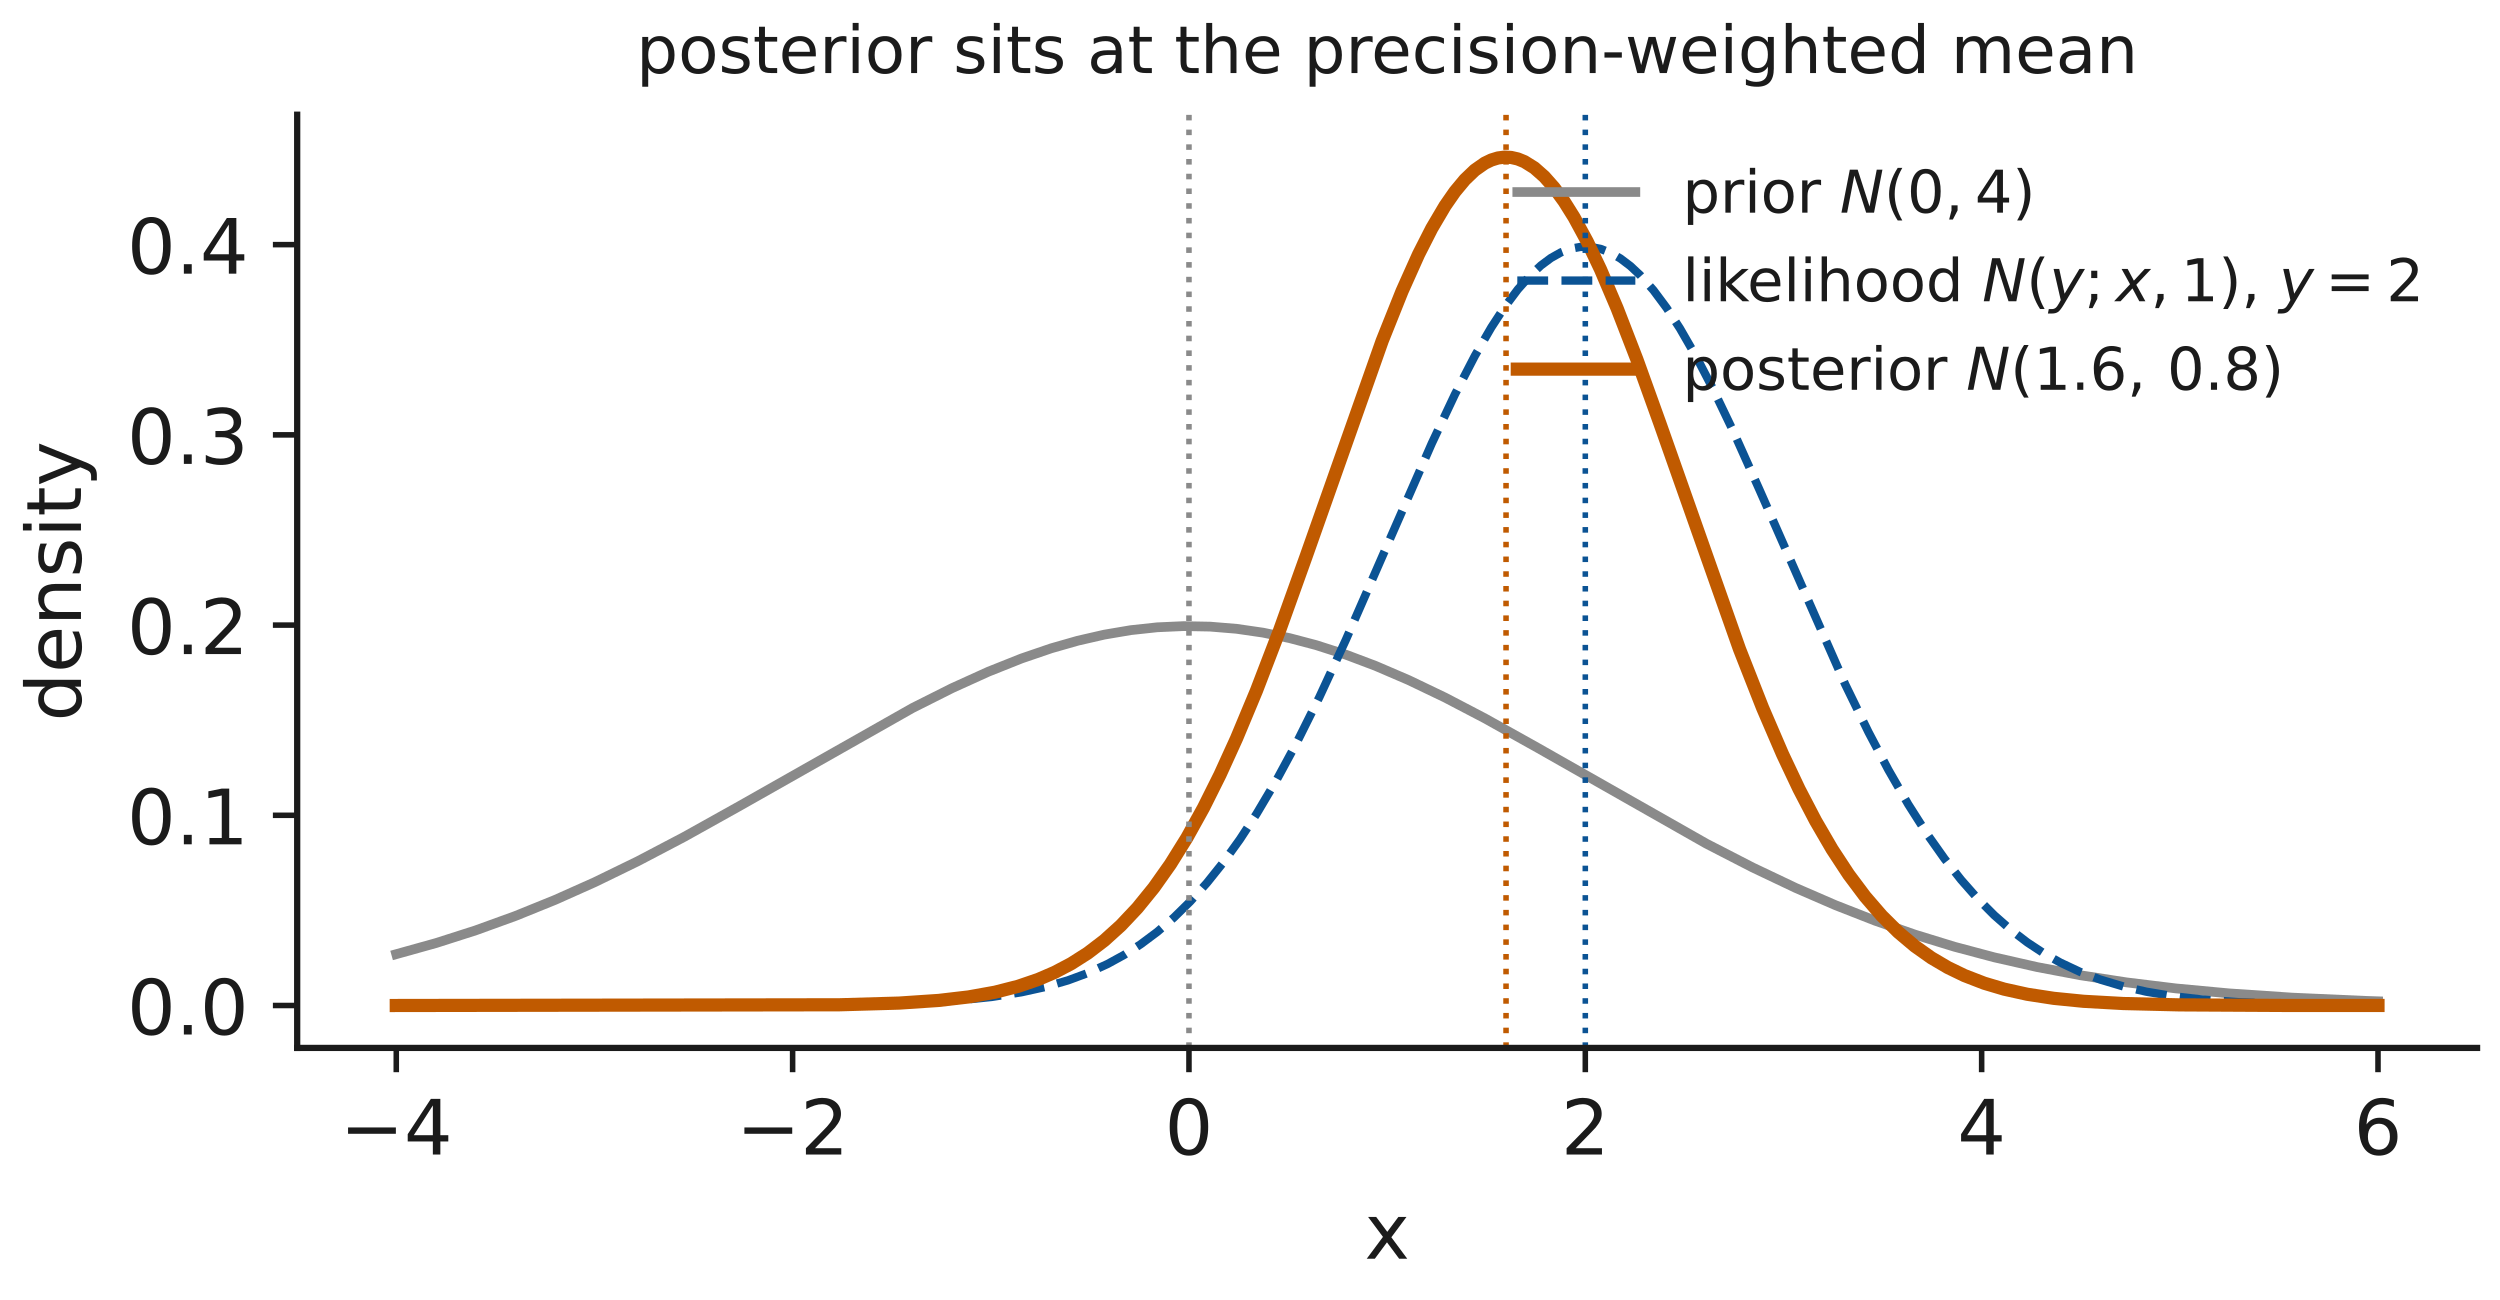
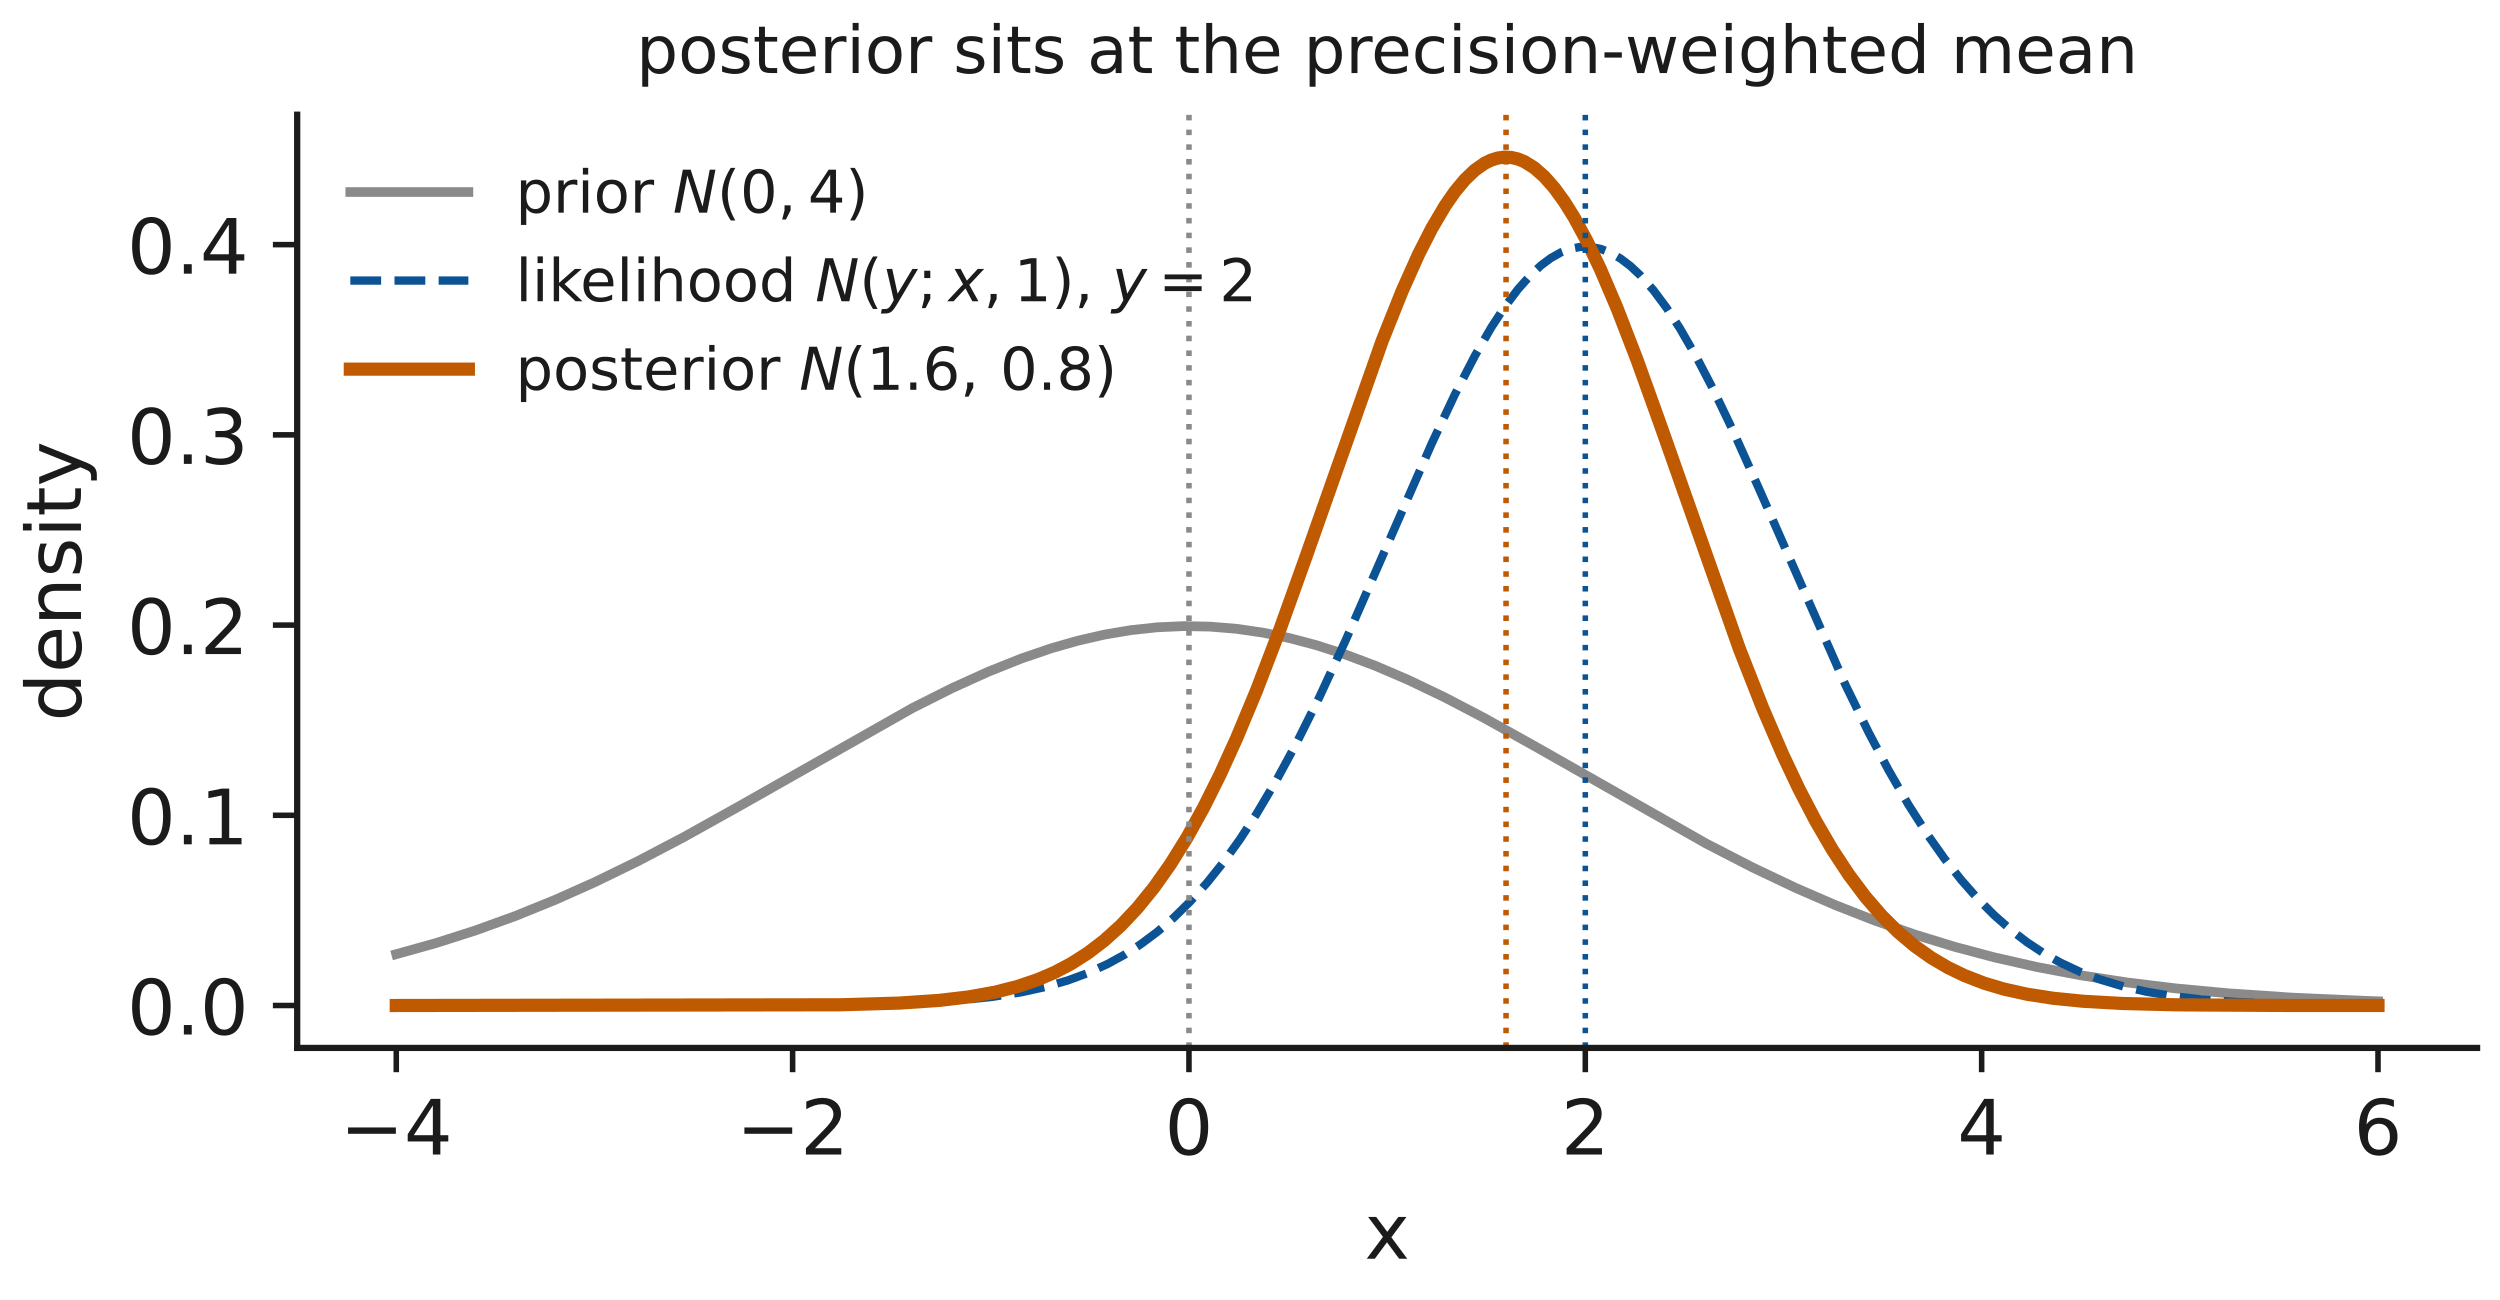
<svg xmlns="http://www.w3.org/2000/svg" xmlns:xlink="http://www.w3.org/1999/xlink" width="360pt" height="187.2pt" viewBox="0 0 360 187.2" version="1.1">
  <defs>
    <style type="text/css">*{stroke-linejoin: round; stroke-linecap: butt}</style>
  </defs>
  <g id="figure_1">
    <g id="patch_1">
      <path d="M 0 187.2  L 360 187.2  L 360 0  L 0 0  L 0 187.2  z " style="fill: none" />
    </g>
    <g id="axes_1">
      <g id="patch_2">
        <path d="M 42.795 150.9  L 356.7 150.9  L 356.7 16.518  L 42.795 16.518  L 42.795 150.9  z " style="fill: none" />
      </g>
      <g id="matplotlib.axis_1">
        <g id="xtick_1">
          <g id="line2d_1">
            <defs>
              <path id="m05b77bd2c2" d="M 0 0  L 0 3.5  " style="stroke: #1b1b1b; stroke-width: 0.8" />
            </defs>
            <g>
              <use xlink:href="#m05b77bd2c2" x="57.063" y="150.9" style="fill: #1b1b1b; stroke: #1b1b1b; stroke-width: 0.8" />
            </g>
          </g>
          <g id="text_1">
            <g style="fill: #1b1b1b" transform="translate(48.95528 166.2574) scale(0.11 -0.11)">
              <defs>
                <path id="DejaVuSans-c9c" d="M 678 2272  L 4684 2272  L 4684 1741  L 678 1741  L 678 2272  z " transform="scale(0.015625)" />
                <path id="DejaVuSans-17" d="M 2419 4116  L 825 1625  L 2419 1625  L 2419 4116  z M 2253 4666  L 3047 4666  L 3047 1625  L 3713 1625  L 3713 1100  L 3047 1100  L 3047 0  L 2419 0  L 2419 1100  L 313 1100  L 313 1709  L 2253 4666  z " transform="scale(0.015625)" />
              </defs>
              <use xlink:href="#DejaVuSans-c9c" />
              <use xlink:href="#DejaVuSans-17" transform="translate(83.79688 0)" />
            </g>
          </g>
        </g>
        <g id="xtick_2">
          <g id="line2d_2">
            <g>
              <use xlink:href="#m05b77bd2c2" x="114.137" y="150.9" style="fill: #1b1b1b; stroke: #1b1b1b; stroke-width: 0.8" />
            </g>
          </g>
          <g id="text_2">
            <g style="fill: #1b1b1b" transform="translate(106.0289 166.2574) scale(0.11 -0.11)">
              <defs>
                <path id="DejaVuSans-15" d="M 1228 531  L 3431 531  L 3431 0  L 469 0  L 469 531  Q 828 903 1448 1529  Q 2069 2156 2228 2338  Q 2531 2678 2651 2914  Q 2772 3150 2772 3378  Q 2772 3750 2511 3984  Q 2250 4219 1831 4219  Q 1534 4219 1204 4116  Q 875 4013 500 3803  L 500 4441  Q 881 4594 1212 4672  Q 1544 4750 1819 4750  Q 2544 4750 2975 4387  Q 3406 4025 3406 3419  Q 3406 3131 3298 2873  Q 3191 2616 2906 2266  Q 2828 2175 2409 1742  Q 1991 1309 1228 531  z " transform="scale(0.015625)" />
              </defs>
              <use xlink:href="#DejaVuSans-c9c" />
              <use xlink:href="#DejaVuSans-15" transform="translate(83.79688 0)" />
            </g>
          </g>
        </g>
        <g id="xtick_3">
          <g id="line2d_3">
            <g>
              <use xlink:href="#m05b77bd2c2" x="171.211" y="150.9" style="fill: #1b1b1b; stroke: #1b1b1b; stroke-width: 0.8" />
            </g>
          </g>
          <g id="text_3">
            <g style="fill: #1b1b1b" transform="translate(167.7114 166.2574) scale(0.11 -0.11)">
              <defs>
                <path id="DejaVuSans-13" d="M 2034 4250  Q 1547 4250 1301 3770  Q 1056 3291 1056 2328  Q 1056 1369 1301 889  Q 1547 409 2034 409  Q 2525 409 2770 889  Q 3016 1369 3016 2328  Q 3016 3291 2770 3770  Q 2525 4250 2034 4250  z M 2034 4750  Q 2819 4750 3233 4129  Q 3647 3509 3647 2328  Q 3647 1150 3233 529  Q 2819 -91 2034 -91  Q 1250 -91 836 529  Q 422 1150 422 2328  Q 422 3509 836 4129  Q 1250 4750 2034 4750  z " transform="scale(0.015625)" />
              </defs>
              <use xlink:href="#DejaVuSans-13" />
            </g>
          </g>
        </g>
        <g id="xtick_4">
          <g id="line2d_4">
            <g>
              <use xlink:href="#m05b77bd2c2" x="228.284" y="150.9" style="fill: #1b1b1b; stroke: #1b1b1b; stroke-width: 0.8" />
            </g>
          </g>
          <g id="text_4">
            <g style="fill: #1b1b1b" transform="translate(224.785 166.2574) scale(0.11 -0.11)">
              <use xlink:href="#DejaVuSans-15" />
            </g>
          </g>
        </g>
        <g id="xtick_5">
          <g id="line2d_5">
            <g>
              <use xlink:href="#m05b77bd2c2" x="285.358" y="150.9" style="fill: #1b1b1b; stroke: #1b1b1b; stroke-width: 0.8" />
            </g>
          </g>
          <g id="text_5">
            <g style="fill: #1b1b1b" transform="translate(281.8586 166.2574) scale(0.11 -0.11)">
              <use xlink:href="#DejaVuSans-17" />
            </g>
          </g>
        </g>
        <g id="xtick_6">
          <g id="line2d_6">
            <g>
              <use xlink:href="#m05b77bd2c2" x="342.432" y="150.9" style="fill: #1b1b1b; stroke: #1b1b1b; stroke-width: 0.8" />
            </g>
          </g>
          <g id="text_6">
            <g style="fill: #1b1b1b" transform="translate(338.9322 166.2574) scale(0.11 -0.11)">
              <defs>
                <path id="DejaVuSans-19" d="M 2113 2584  Q 1688 2584 1439 2293  Q 1191 2003 1191 1497  Q 1191 994 1439 701  Q 1688 409 2113 409  Q 2538 409 2786 701  Q 3034 994 3034 1497  Q 3034 2003 2786 2293  Q 2538 2584 2113 2584  z M 3366 4563  L 3366 3988  Q 3128 4100 2886 4159  Q 2644 4219 2406 4219  Q 1781 4219 1451 3797  Q 1122 3375 1075 2522  Q 1259 2794 1537 2939  Q 1816 3084 2150 3084  Q 2853 3084 3261 2657  Q 3669 2231 3669 1497  Q 3669 778 3244 343  Q 2819 -91 2113 -91  Q 1303 -91 875 529  Q 447 1150 447 2328  Q 447 3434 972 4092  Q 1497 4750 2381 4750  Q 2619 4750 2861 4703  Q 3103 4656 3366 4563  z " transform="scale(0.015625)" />
              </defs>
              <use xlink:href="#DejaVuSans-19" />
            </g>
          </g>
        </g>
        <g id="text_7">
          <g style="fill: #1b1b1b" transform="translate(196.4922 181.2574) scale(0.11 -0.11)">
            <defs>
              <path id="DejaVuSans-5b" d="M 3513 3500  L 2247 1797  L 3578 0  L 2900 0  L 1881 1375  L 863 0  L 184 0  L 1544 1831  L 300 3500  L 978 3500  L 1906 2253  L 2834 3500  L 3513 3500  z " transform="scale(0.015625)" />
            </defs>
            <use xlink:href="#DejaVuSans-5b" />
          </g>
        </g>
      </g>
      <g id="matplotlib.axis_2">
        <g id="ytick_1">
          <g id="line2d_7">
            <defs>
              <path id="m5245e844b0" d="M 0 0  L -3.5 0  " style="stroke: #1b1b1b; stroke-width: 0.8" />
            </defs>
            <g>
              <use xlink:href="#m5245e844b0" x="42.795" y="144.792" style="fill: #1b1b1b; stroke: #1b1b1b; stroke-width: 0.8" />
            </g>
          </g>
          <g id="text_8">
            <g style="fill: #1b1b1b" transform="translate(18.30164 148.9704) scale(0.11 -0.11)">
              <defs>
                <path id="DejaVuSans-11" d="M 684 794  L 1344 794  L 1344 0  L 684 0  L 684 794  z " transform="scale(0.015625)" />
              </defs>
              <use xlink:href="#DejaVuSans-13" />
              <use xlink:href="#DejaVuSans-11" transform="translate(63.625 0)" />
              <use xlink:href="#DejaVuSans-13" transform="translate(95.40625 0)" />
            </g>
          </g>
        </g>
        <g id="ytick_2">
          <g id="line2d_8">
            <g>
              <use xlink:href="#m5245e844b0" x="42.795" y="117.401" style="fill: #1b1b1b; stroke: #1b1b1b; stroke-width: 0.8" />
            </g>
          </g>
          <g id="text_9">
            <g style="fill: #1b1b1b" transform="translate(18.30164 121.58) scale(0.11 -0.11)">
              <defs>
                <path id="DejaVuSans-14" d="M 794 531  L 1825 531  L 1825 4091  L 703 3866  L 703 4441  L 1819 4666  L 2450 4666  L 2450 531  L 3481 531  L 3481 0  L 794 0  L 794 531  z " transform="scale(0.015625)" />
              </defs>
              <use xlink:href="#DejaVuSans-13" />
              <use xlink:href="#DejaVuSans-11" transform="translate(63.625 0)" />
              <use xlink:href="#DejaVuSans-14" transform="translate(95.40625 0)" />
            </g>
          </g>
        </g>
        <g id="ytick_3">
          <g id="line2d_9">
            <g>
              <use xlink:href="#m5245e844b0" x="42.795" y="90.011" style="fill: #1b1b1b; stroke: #1b1b1b; stroke-width: 0.8" />
            </g>
          </g>
          <g id="text_10">
            <g style="fill: #1b1b1b" transform="translate(18.30164 94.18958) scale(0.11 -0.11)">
              <use xlink:href="#DejaVuSans-13" />
              <use xlink:href="#DejaVuSans-11" transform="translate(63.625 0)" />
              <use xlink:href="#DejaVuSans-15" transform="translate(95.40625 0)" />
            </g>
          </g>
        </g>
        <g id="ytick_4">
          <g id="line2d_10">
            <g>
              <use xlink:href="#m5245e844b0" x="42.795" y="62.62" style="fill: #1b1b1b; stroke: #1b1b1b; stroke-width: 0.8" />
            </g>
          </g>
          <g id="text_11">
            <g style="fill: #1b1b1b" transform="translate(18.30164 66.79916) scale(0.11 -0.11)">
              <defs>
                <path id="DejaVuSans-16" d="M 2597 2516  Q 3050 2419 3304 2112  Q 3559 1806 3559 1356  Q 3559 666 3084 287  Q 2609 -91 1734 -91  Q 1441 -91 1130 -33  Q 819 25 488 141  L 488 750  Q 750 597 1062 519  Q 1375 441 1716 441  Q 2309 441 2620 675  Q 2931 909 2931 1356  Q 2931 1769 2642 2001  Q 2353 2234 1838 2234  L 1294 2234  L 1294 2753  L 1863 2753  Q 2328 2753 2575 2939  Q 2822 3125 2822 3475  Q 2822 3834 2567 4026  Q 2313 4219 1838 4219  Q 1578 4219 1281 4162  Q 984 4106 628 3988  L 628 4550  Q 988 4650 1302 4700  Q 1616 4750 1894 4750  Q 2613 4750 3031 4423  Q 3450 4097 3450 3541  Q 3450 3153 3228 2886  Q 3006 2619 2597 2516  z " transform="scale(0.015625)" />
              </defs>
              <use xlink:href="#DejaVuSans-13" />
              <use xlink:href="#DejaVuSans-11" transform="translate(63.625 0)" />
              <use xlink:href="#DejaVuSans-16" transform="translate(95.40625 0)" />
            </g>
          </g>
        </g>
        <g id="ytick_5">
          <g id="line2d_11">
            <g>
              <use xlink:href="#m5245e844b0" x="42.795" y="35.23" style="fill: #1b1b1b; stroke: #1b1b1b; stroke-width: 0.8" />
            </g>
          </g>
          <g id="text_12">
            <g style="fill: #1b1b1b" transform="translate(18.30164 39.40874) scale(0.11 -0.11)">
              <use xlink:href="#DejaVuSans-13" />
              <use xlink:href="#DejaVuSans-11" transform="translate(63.625 0)" />
              <use xlink:href="#DejaVuSans-17" transform="translate(95.40625 0)" />
            </g>
          </g>
        </g>
        <g id="text_13">
          <g style="fill: #1b1b1b" transform="translate(11.65906 103.875) rotate(-90) scale(0.11 -0.11)">
            <defs>
              <path id="DejaVuSans-47" d="M 2906 2969  L 2906 4863  L 3481 4863  L 3481 0  L 2906 0  L 2906 525  Q 2725 213 2448 61  Q 2172 -91 1784 -91  Q 1150 -91 751 415  Q 353 922 353 1747  Q 353 2572 751 3078  Q 1150 3584 1784 3584  Q 2172 3584 2448 3432  Q 2725 3281 2906 2969  z M 947 1747  Q 947 1113 1208 752  Q 1469 391 1925 391  Q 2381 391 2643 752  Q 2906 1113 2906 1747  Q 2906 2381 2643 2742  Q 2381 3103 1925 3103  Q 1469 3103 1208 2742  Q 947 2381 947 1747  z " transform="scale(0.015625)" />
              <path id="DejaVuSans-48" d="M 3597 1894  L 3597 1613  L 953 1613  Q 991 1019 1311 708  Q 1631 397 2203 397  Q 2534 397 2845 478  Q 3156 559 3463 722  L 3463 178  Q 3153 47 2828 -22  Q 2503 -91 2169 -91  Q 1331 -91 842 396  Q 353 884 353 1716  Q 353 2575 817 3079  Q 1281 3584 2069 3584  Q 2775 3584 3186 3129  Q 3597 2675 3597 1894  z M 3022 2063  Q 3016 2534 2758 2815  Q 2500 3097 2075 3097  Q 1594 3097 1305 2825  Q 1016 2553 972 2059  L 3022 2063  z " transform="scale(0.015625)" />
              <path id="DejaVuSans-51" d="M 3513 2113  L 3513 0  L 2938 0  L 2938 2094  Q 2938 2591 2744 2837  Q 2550 3084 2163 3084  Q 1697 3084 1428 2787  Q 1159 2491 1159 1978  L 1159 0  L 581 0  L 581 3500  L 1159 3500  L 1159 2956  Q 1366 3272 1645 3428  Q 1925 3584 2291 3584  Q 2894 3584 3203 3211  Q 3513 2838 3513 2113  z " transform="scale(0.015625)" />
              <path id="DejaVuSans-56" d="M 2834 3397  L 2834 2853  Q 2591 2978 2328 3040  Q 2066 3103 1784 3103  Q 1356 3103 1142 2972  Q 928 2841 928 2578  Q 928 2378 1081 2264  Q 1234 2150 1697 2047  L 1894 2003  Q 2506 1872 2764 1633  Q 3022 1394 3022 966  Q 3022 478 2636 193  Q 2250 -91 1575 -91  Q 1294 -91 989 -36  Q 684 19 347 128  L 347 722  Q 666 556 975 473  Q 1284 391 1588 391  Q 1994 391 2212 530  Q 2431 669 2431 922  Q 2431 1156 2273 1281  Q 2116 1406 1581 1522  L 1381 1569  Q 847 1681 609 1914  Q 372 2147 372 2553  Q 372 3047 722 3315  Q 1072 3584 1716 3584  Q 2034 3584 2315 3537  Q 2597 3491 2834 3397  z " transform="scale(0.015625)" />
              <path id="DejaVuSans-4c" d="M 603 3500  L 1178 3500  L 1178 0  L 603 0  L 603 3500  z M 603 4863  L 1178 4863  L 1178 4134  L 603 4134  L 603 4863  z " transform="scale(0.015625)" />
              <path id="DejaVuSans-57" d="M 1172 4494  L 1172 3500  L 2356 3500  L 2356 3053  L 1172 3053  L 1172 1153  Q 1172 725 1289 603  Q 1406 481 1766 481  L 2356 481  L 2356 0  L 1766 0  Q 1100 0 847 248  Q 594 497 594 1153  L 594 3053  L 172 3053  L 172 3500  L 594 3500  L 594 4494  L 1172 4494  z " transform="scale(0.015625)" />
              <path id="DejaVuSans-5c" d="M 2059 -325  Q 1816 -950 1584 -1140  Q 1353 -1331 966 -1331  L 506 -1331  L 506 -850  L 844 -850  Q 1081 -850 1212 -737  Q 1344 -625 1503 -206  L 1606 56  L 191 3500  L 800 3500  L 1894 763  L 2988 3500  L 3597 3500  L 2059 -325  z " transform="scale(0.015625)" />
            </defs>
            <use xlink:href="#DejaVuSans-47" />
            <use xlink:href="#DejaVuSans-48" transform="translate(63.48438 0)" />
            <use xlink:href="#DejaVuSans-51" transform="translate(125.0156 0)" />
            <use xlink:href="#DejaVuSans-56" transform="translate(188.3906 0)" />
            <use xlink:href="#DejaVuSans-4c" transform="translate(240.4844 0)" />
            <use xlink:href="#DejaVuSans-57" transform="translate(268.2656 0)" />
            <use xlink:href="#DejaVuSans-5c" transform="translate(307.4688 0)" />
          </g>
        </g>
      </g>
      <g id="line2d_12">
        <path d="M 57.063 137.398  L 62.78 135.803  L 68.497 133.973  L 74.214 131.901  L 79.931 129.585  L 85.648 127.032  L 91.841 124.017  L 98.511 120.517  L 106.61 115.999  L 131.383 101.963  L 137.1 99.092  L 142.34 96.717  L 147.105 94.818  L 151.392 93.352  L 155.203 92.263  L 159.015 91.389  L 162.826 90.742  L 166.637 90.331  L 170.448 90.161  L 174.26 90.234  L 178.071 90.549  L 181.882 91.102  L 185.694 91.887  L 189.505 92.892  L 193.792 94.269  L 198.08 95.887  L 202.844 97.935  L 208.085 100.447  L 213.802 103.434  L 221.424 107.69  L 245.721 121.49  L 252.391 124.923  L 258.584 127.865  L 264.301 130.344  L 270.018 132.583  L 275.735 134.578  L 281.451 136.333  L 287.168 137.856  L 293.362 139.261  L 299.555 140.433  L 306.225 141.463  L 313.371 142.336  L 320.993 143.046  L 330.045 143.655  L 340.526 144.121  L 342.432 144.185  L 342.432 144.185  " clip-path="url(#pe5be6728c4)" style="fill: none; stroke: #8a8a8a; stroke-width: 1.4; stroke-linecap: square" />
      </g>
      <g id="line2d_13">
        <path d="M 57.063 144.792  L 122.331 144.681  L 131.859 144.429  L 138.053 144.055  L 142.817 143.559  L 147.105 142.881  L 150.439 142.145  L 153.774 141.177  L 156.633 140.119  L 159.491 138.813  L 161.873 137.506  L 164.255 135.975  L 166.637 134.196  L 169.019 132.146  L 171.401 129.805  L 173.783 127.153  L 176.165 124.177  L 178.547 120.865  L 180.929 117.215  L 183.788 112.391  L 186.646 107.103  L 189.981 100.401  L 193.792 92.157  L 199.033 80.174  L 206.179 63.843  L 209.514 56.776  L 212.372 51.252  L 214.754 47.136  L 216.66 44.22  L 218.566 41.677  L 220.471 39.539  L 221.9 38.22  L 223.33 37.154  L 224.759 36.35  L 226.188 35.814  L 227.617 35.55  L 229.047 35.559  L 230.476 35.841  L 231.905 36.396  L 233.334 37.217  L 234.763 38.3  L 236.193 39.636  L 238.098 41.794  L 240.004 44.357  L 241.91 47.291  L 244.292 51.427  L 246.674 56.007  L 249.532 61.974  L 253.343 70.479  L 265.73 98.594  L 269.065 105.432  L 271.923 110.852  L 274.782 115.818  L 277.64 120.304  L 280.022 123.67  L 282.404 126.699  L 284.786 129.402  L 287.168 131.792  L 289.55 133.887  L 291.932 135.708  L 294.314 137.277  L 296.696 138.618  L 299.555 139.961  L 302.413 141.049  L 305.748 142.047  L 309.083 142.807  L 312.894 143.444  L 317.182 143.938  L 322.422 144.318  L 329.569 144.591  L 340.05 144.741  L 342.432 144.755  L 342.432 144.755  " clip-path="url(#pe5be6728c4)" style="fill: none; stroke-dasharray: 4.44,1.92; stroke-dashoffset: 0; stroke: #0b5394; stroke-width: 1.2" />
      </g>
      <g id="line2d_14">
        <path d="M 57.063 144.792  L 120.902 144.688  L 129.477 144.444  L 135.194 144.061  L 139.482 143.559  L 143.293 142.875  L 146.628 142.022  L 149.487 141.046  L 151.869 140.02  L 154.251 138.766  L 156.633 137.249  L 159.015 135.431  L 161.397 133.276  L 163.779 130.748  L 166.161 127.814  L 168.543 124.444  L 170.925 120.617  L 173.307 116.319  L 175.689 111.548  L 178.071 106.313  L 180.929 99.458  L 184.264 90.764  L 188.076 80.135  L 199.033 49.09  L 201.891 41.946  L 204.273 36.629  L 206.179 32.881  L 208.085 29.648  L 209.514 27.591  L 210.943 25.871  L 212.372 24.504  L 213.802 23.501  L 214.754 23.041  L 215.707 22.749  L 216.66 22.626  L 217.613 22.674  L 218.566 22.891  L 219.518 23.278  L 220.948 24.171  L 222.377 25.433  L 223.806 27.051  L 225.235 29.011  L 226.665 31.294  L 228.57 34.807  L 230.476 38.803  L 232.858 44.385  L 235.716 51.773  L 239.051 61.045  L 250.485 93.467  L 253.82 101.948  L 256.678 108.588  L 259.06 113.628  L 261.442 118.199  L 263.824 122.296  L 266.206 125.927  L 268.588 129.11  L 270.97 131.868  L 273.353 134.234  L 275.735 136.241  L 278.117 137.927  L 280.499 139.328  L 282.881 140.481  L 285.739 141.585  L 288.598 142.436  L 291.932 143.174  L 295.744 143.76  L 300.031 144.187  L 305.748 144.507  L 313.847 144.702  L 328.616 144.783  L 342.432 144.791  L 342.432 144.791  " clip-path="url(#pe5be6728c4)" style="fill: none; stroke: #c05a00; stroke-width: 1.9; stroke-linecap: square" />
      </g>
      <g id="line2d_15">
        <path d="M 171.211 150.9  L 171.211 16.518  " clip-path="url(#pe5be6728c4)" style="fill: none; stroke-dasharray: 0.8,1.32; stroke-dashoffset: 0; stroke: #8a8a8a; stroke-width: 0.8" />
      </g>
      <g id="line2d_16">
        <path d="M 228.284 150.9  L 228.284 16.518  " clip-path="url(#pe5be6728c4)" style="fill: none; stroke-dasharray: 0.8,1.32; stroke-dashoffset: 0; stroke: #0b5394; stroke-width: 0.8" />
      </g>
      <g id="line2d_17">
        <path d="M 216.87 150.9  L 216.87 16.518  " clip-path="url(#pe5be6728c4)" style="fill: none; stroke-dasharray: 0.8,1.32; stroke-dashoffset: 0; stroke: #c05a00; stroke-width: 0.8" />
      </g>
      <g id="patch_3">
        <path d="M 42.795 150.9  L 42.795 16.518  " style="fill: none; stroke: #1b1b1b; stroke-width: 0.9; stroke-linejoin: miter; stroke-linecap: square" />
      </g>
      <g id="patch_4">
        <path d="M 42.795 150.9  L 356.7 150.9  " style="fill: none; stroke: #1b1b1b; stroke-width: 0.9; stroke-linejoin: miter; stroke-linecap: square" />
      </g>
      <g id="text_14">
        <g style="fill: #1b1b1b" transform="translate(91.62195 10.51777) scale(0.095 -0.095)">
          <defs>
            <path id="DejaVuSans-53" d="M 1159 525  L 1159 -1331  L 581 -1331  L 581 3500  L 1159 3500  L 1159 2969  Q 1341 3281 1617 3432  Q 1894 3584 2278 3584  Q 2916 3584 3314 3078  Q 3713 2572 3713 1747  Q 3713 922 3314 415  Q 2916 -91 2278 -91  Q 1894 -91 1617 61  Q 1341 213 1159 525  z M 3116 1747  Q 3116 2381 2855 2742  Q 2594 3103 2138 3103  Q 1681 3103 1420 2742  Q 1159 2381 1159 1747  Q 1159 1113 1420 752  Q 1681 391 2138 391  Q 2594 391 2855 752  Q 3116 1113 3116 1747  z " transform="scale(0.015625)" />
            <path id="DejaVuSans-52" d="M 1959 3097  Q 1497 3097 1228 2736  Q 959 2375 959 1747  Q 959 1119 1226 758  Q 1494 397 1959 397  Q 2419 397 2687 759  Q 2956 1122 2956 1747  Q 2956 2369 2687 2733  Q 2419 3097 1959 3097  z M 1959 3584  Q 2709 3584 3137 3096  Q 3566 2609 3566 1747  Q 3566 888 3137 398  Q 2709 -91 1959 -91  Q 1206 -91 779 398  Q 353 888 353 1747  Q 353 2609 779 3096  Q 1206 3584 1959 3584  z " transform="scale(0.015625)" />
            <path id="DejaVuSans-55" d="M 2631 2963  Q 2534 3019 2420 3045  Q 2306 3072 2169 3072  Q 1681 3072 1420 2755  Q 1159 2438 1159 1844  L 1159 0  L 581 0  L 581 3500  L 1159 3500  L 1159 2956  Q 1341 3275 1631 3429  Q 1922 3584 2338 3584  Q 2397 3584 2469 3576  Q 2541 3569 2628 3553  L 2631 2963  z " transform="scale(0.015625)" />
            <path id="DejaVuSans-3" transform="scale(0.015625)" />
            <path id="DejaVuSans-44" d="M 2194 1759  Q 1497 1759 1228 1600  Q 959 1441 959 1056  Q 959 750 1161 570  Q 1363 391 1709 391  Q 2188 391 2477 730  Q 2766 1069 2766 1631  L 2766 1759  L 2194 1759  z M 3341 1997  L 3341 0  L 2766 0  L 2766 531  Q 2569 213 2275 61  Q 1981 -91 1556 -91  Q 1019 -91 701 211  Q 384 513 384 1019  Q 384 1609 779 1909  Q 1175 2209 1959 2209  L 2766 2209  L 2766 2266  Q 2766 2663 2505 2880  Q 2244 3097 1772 3097  Q 1472 3097 1187 3025  Q 903 2953 641 2809  L 641 3341  Q 956 3463 1253 3523  Q 1550 3584 1831 3584  Q 2591 3584 2966 3190  Q 3341 2797 3341 1997  z " transform="scale(0.015625)" />
            <path id="DejaVuSans-4b" d="M 3513 2113  L 3513 0  L 2938 0  L 2938 2094  Q 2938 2591 2744 2837  Q 2550 3084 2163 3084  Q 1697 3084 1428 2787  Q 1159 2491 1159 1978  L 1159 0  L 581 0  L 581 4863  L 1159 4863  L 1159 2956  Q 1366 3272 1645 3428  Q 1925 3584 2291 3584  Q 2894 3584 3203 3211  Q 3513 2838 3513 2113  z " transform="scale(0.015625)" />
            <path id="DejaVuSans-46" d="M 3122 3366  L 3122 2828  Q 2878 2963 2633 3030  Q 2388 3097 2138 3097  Q 1578 3097 1268 2742  Q 959 2388 959 1747  Q 959 1106 1268 751  Q 1578 397 2138 397  Q 2388 397 2633 464  Q 2878 531 3122 666  L 3122 134  Q 2881 22 2623 -34  Q 2366 -91 2075 -91  Q 1284 -91 818 406  Q 353 903 353 1747  Q 353 2603 823 3093  Q 1294 3584 2113 3584  Q 2378 3584 2631 3529  Q 2884 3475 3122 3366  z " transform="scale(0.015625)" />
            <path id="DejaVuSans-10" d="M 313 2009  L 1997 2009  L 1997 1497  L 313 1497  L 313 2009  z " transform="scale(0.015625)" />
            <path id="DejaVuSans-5a" d="M 269 3500  L 844 3500  L 1563 769  L 2278 3500  L 2956 3500  L 3675 769  L 4391 3500  L 4966 3500  L 4050 0  L 3372 0  L 2619 2869  L 1863 0  L 1184 0  L 269 3500  z " transform="scale(0.015625)" />
            <path id="DejaVuSans-4a" d="M 2906 1791  Q 2906 2416 2648 2759  Q 2391 3103 1925 3103  Q 1463 3103 1205 2759  Q 947 2416 947 1791  Q 947 1169 1205 825  Q 1463 481 1925 481  Q 2391 481 2648 825  Q 2906 1169 2906 1791  z M 3481 434  Q 3481 -459 3084 -895  Q 2688 -1331 1869 -1331  Q 1566 -1331 1297 -1286  Q 1028 -1241 775 -1147  L 775 -588  Q 1028 -725 1275 -790  Q 1522 -856 1778 -856  Q 2344 -856 2625 -561  Q 2906 -266 2906 331  L 2906 616  Q 2728 306 2450 153  Q 2172 0 1784 0  Q 1141 0 747 490  Q 353 981 353 1791  Q 353 2603 747 3093  Q 1141 3584 1784 3584  Q 2172 3584 2450 3431  Q 2728 3278 2906 2969  L 2906 3500  L 3481 3500  L 3481 434  z " transform="scale(0.015625)" />
            <path id="DejaVuSans-50" d="M 3328 2828  Q 3544 3216 3844 3400  Q 4144 3584 4550 3584  Q 5097 3584 5394 3201  Q 5691 2819 5691 2113  L 5691 0  L 5113 0  L 5113 2094  Q 5113 2597 4934 2840  Q 4756 3084 4391 3084  Q 3944 3084 3684 2787  Q 3425 2491 3425 1978  L 3425 0  L 2847 0  L 2847 2094  Q 2847 2600 2669 2842  Q 2491 3084 2119 3084  Q 1678 3084 1418 2786  Q 1159 2488 1159 1978  L 1159 0  L 581 0  L 581 3500  L 1159 3500  L 1159 2956  Q 1356 3278 1631 3431  Q 1906 3584 2284 3584  Q 2666 3584 2933 3390  Q 3200 3197 3328 2828  z " transform="scale(0.015625)" />
          </defs>
          <use xlink:href="#DejaVuSans-53" />
          <use xlink:href="#DejaVuSans-52" transform="translate(63.48438 0)" />
          <use xlink:href="#DejaVuSans-56" transform="translate(124.6719 0)" />
          <use xlink:href="#DejaVuSans-57" transform="translate(176.7656 0)" />
          <use xlink:href="#DejaVuSans-48" transform="translate(215.9688 0)" />
          <use xlink:href="#DejaVuSans-55" transform="translate(277.5 0)" />
          <use xlink:href="#DejaVuSans-4c" transform="translate(318.6094 0)" />
          <use xlink:href="#DejaVuSans-52" transform="translate(346.3906 0)" />
          <use xlink:href="#DejaVuSans-55" transform="translate(407.5781 0)" />
          <use xlink:href="#DejaVuSans-3" transform="translate(448.6875 0)" />
          <use xlink:href="#DejaVuSans-56" transform="translate(480.4688 0)" />
          <use xlink:href="#DejaVuSans-4c" transform="translate(532.5625 0)" />
          <use xlink:href="#DejaVuSans-57" transform="translate(560.3438 0)" />
          <use xlink:href="#DejaVuSans-56" transform="translate(599.5469 0)" />
          <use xlink:href="#DejaVuSans-3" transform="translate(651.6406 0)" />
          <use xlink:href="#DejaVuSans-44" transform="translate(683.4219 0)" />
          <use xlink:href="#DejaVuSans-57" transform="translate(744.7031 0)" />
          <use xlink:href="#DejaVuSans-3" transform="translate(783.9062 0)" />
          <use xlink:href="#DejaVuSans-57" transform="translate(815.6875 0)" />
          <use xlink:href="#DejaVuSans-4b" transform="translate(854.8906 0)" />
          <use xlink:href="#DejaVuSans-48" transform="translate(918.2656 0)" />
          <use xlink:href="#DejaVuSans-3" transform="translate(979.7969 0)" />
          <use xlink:href="#DejaVuSans-53" transform="translate(1011.578 0)" />
          <use xlink:href="#DejaVuSans-55" transform="translate(1075.062 0)" />
          <use xlink:href="#DejaVuSans-48" transform="translate(1113.969 0)" />
          <use xlink:href="#DejaVuSans-46" transform="translate(1175.5 0)" />
          <use xlink:href="#DejaVuSans-4c" transform="translate(1230.484 0)" />
          <use xlink:href="#DejaVuSans-56" transform="translate(1258.266 0)" />
          <use xlink:href="#DejaVuSans-4c" transform="translate(1310.359 0)" />
          <use xlink:href="#DejaVuSans-52" transform="translate(1338.141 0)" />
          <use xlink:href="#DejaVuSans-51" transform="translate(1399.328 0)" />
          <use xlink:href="#DejaVuSans-10" transform="translate(1462.703 0)" />
          <use xlink:href="#DejaVuSans-5a" transform="translate(1498.781 0)" />
          <use xlink:href="#DejaVuSans-48" transform="translate(1580.562 0)" />
          <use xlink:href="#DejaVuSans-4c" transform="translate(1642.094 0)" />
          <use xlink:href="#DejaVuSans-4a" transform="translate(1669.875 0)" />
          <use xlink:href="#DejaVuSans-4b" transform="translate(1733.359 0)" />
          <use xlink:href="#DejaVuSans-57" transform="translate(1796.734 0)" />
          <use xlink:href="#DejaVuSans-48" transform="translate(1835.938 0)" />
          <use xlink:href="#DejaVuSans-47" transform="translate(1897.469 0)" />
          <use xlink:href="#DejaVuSans-3" transform="translate(1960.953 0)" />
          <use xlink:href="#DejaVuSans-50" transform="translate(1992.734 0)" />
          <use xlink:href="#DejaVuSans-48" transform="translate(2090.141 0)" />
          <use xlink:href="#DejaVuSans-44" transform="translate(2151.672 0)" />
          <use xlink:href="#DejaVuSans-51" transform="translate(2212.953 0)" />
        </g>
      </g>
      <g id="legend_1">
        <g id="line2d_18">
-           <path d="M 218.49 27.653  L 226.99 27.653  L 235.49 27.653  " style="fill: none; stroke: #8a8a8a; stroke-width: 1.4; stroke-linecap: square" />
+           <path d="M 50.445 27.653  L 58.945 27.653  L 67.445 27.653  " style="fill: none; stroke: #8a8a8a; stroke-width: 1.4; stroke-linecap: square" />
        </g>
        <g id="text_15">
-           <g style="fill: #1b1b1b" transform="translate(242.29 30.62777) scale(0.085 -0.085)">
+           <g style="fill: #1b1b1b" transform="translate(74.24508 30.62777) scale(0.085 -0.085)">
            <defs>
              <path id="DejaVuSans-Oblique-31" d="M 1081 4666  L 1931 4666  L 3219 666  L 4000 4666  L 4616 4666  L 3706 0  L 2853 0  L 1569 4025  L 788 0  L 172 0  L 1081 4666  z " transform="scale(0.015625)" />
              <path id="DejaVuSans-b" d="M 1984 4856  Q 1566 4138 1362 3434  Q 1159 2731 1159 2009  Q 1159 1288 1364 580  Q 1569 -128 1984 -844  L 1484 -844  Q 1016 -109 783 600  Q 550 1309 550 2009  Q 550 2706 781 3412  Q 1013 4119 1484 4856  L 1984 4856  z " transform="scale(0.015625)" />
              <path id="DejaVuSans-f" d="M 750 794  L 1409 794  L 1409 256  L 897 -744  L 494 -744  L 750 256  L 750 794  z " transform="scale(0.015625)" />
              <path id="DejaVuSans-c" d="M 513 4856  L 1013 4856  Q 1481 4119 1714 3412  Q 1947 2706 1947 2009  Q 1947 1309 1714 600  Q 1481 -109 1013 -844  L 513 -844  Q 928 -128 1133 580  Q 1338 1288 1338 2009  Q 1338 2731 1133 3434  Q 928 4138 513 4856  z " transform="scale(0.015625)" />
            </defs>
            <use xlink:href="#DejaVuSans-53" transform="translate(0 0.015625)" />
            <use xlink:href="#DejaVuSans-55" transform="translate(63.47656 0.015625)" />
            <use xlink:href="#DejaVuSans-4c" transform="translate(104.5898 0.015625)" />
            <use xlink:href="#DejaVuSans-52" transform="translate(132.373 0.015625)" />
            <use xlink:href="#DejaVuSans-55" transform="translate(193.5547 0.015625)" />
            <use xlink:href="#DejaVuSans-3" transform="translate(234.668 0.015625)" />
            <use xlink:href="#DejaVuSans-Oblique-31" transform="translate(266.4551 0.015625)" />
            <use xlink:href="#DejaVuSans-b" transform="translate(341.2598 0.015625)" />
            <use xlink:href="#DejaVuSans-13" transform="translate(380.2734 0.015625)" />
            <use xlink:href="#DejaVuSans-f" transform="translate(443.8965 0.015625)" />
            <use xlink:href="#DejaVuSans-17" transform="translate(495.166 0.015625)" />
            <use xlink:href="#DejaVuSans-c" transform="translate(558.7891 0.015625)" />
          </g>
        </g>
        <g id="line2d_19">
-           <path d="M 218.49 40.405  L 226.99 40.405  L 235.49 40.405  " style="fill: none; stroke-dasharray: 4.44,1.92; stroke-dashoffset: 0; stroke: #0b5394; stroke-width: 1.2" />
+           <path d="M 50.445 40.405  L 58.945 40.405  L 67.445 40.405  " style="fill: none; stroke-dasharray: 4.44,1.92; stroke-dashoffset: 0; stroke: #0b5394; stroke-width: 1.2" />
        </g>
        <g id="text_16">
-           <g style="fill: #1b1b1b" transform="translate(242.29 43.37977) scale(0.085 -0.085)">
+           <g style="fill: #1b1b1b" transform="translate(74.24508 43.37977) scale(0.085 -0.085)">
            <defs>
              <path id="DejaVuSans-4f" d="M 603 4863  L 1178 4863  L 1178 0  L 603 0  L 603 4863  z " transform="scale(0.015625)" />
              <path id="DejaVuSans-4e" d="M 581 4863  L 1159 4863  L 1159 1991  L 2875 3500  L 3609 3500  L 1753 1863  L 3688 0  L 2938 0  L 1159 1709  L 1159 0  L 581 0  L 581 4863  z " transform="scale(0.015625)" />
              <path id="DejaVuSans-Oblique-5c" d="M 1588 -325  Q 1188 -997 936 -1164  Q 684 -1331 294 -1331  L -159 -1331  L -63 -850  L 269 -850  Q 509 -850 678 -719  Q 847 -588 1056 -206  L 1234 128  L 459 3500  L 1069 3500  L 1650 819  L 3256 3500  L 3859 3500  L 1588 -325  z " transform="scale(0.015625)" />
              <path id="DejaVuSans-1e" d="M 750 3309  L 1409 3309  L 1409 2516  L 750 2516  L 750 3309  z M 750 794  L 1409 794  L 1409 256  L 897 -744  L 494 -744  L 750 256  L 750 794  z " transform="scale(0.015625)" />
              <path id="DejaVuSans-Oblique-5b" d="M 3841 3500  L 2234 1784  L 3219 0  L 2559 0  L 1819 1388  L 531 0  L -166 0  L 1556 1844  L 641 3500  L 1300 3500  L 1972 2234  L 3144 3500  L 3841 3500  z " transform="scale(0.015625)" />
              <path id="DejaVuSans-20" d="M 678 2906  L 4684 2906  L 4684 2381  L 678 2381  L 678 2906  z M 678 1631  L 4684 1631  L 4684 1100  L 678 1100  L 678 1631  z " transform="scale(0.015625)" />
            </defs>
            <use xlink:href="#DejaVuSans-4f" transform="translate(0 0.015625)" />
            <use xlink:href="#DejaVuSans-4c" transform="translate(27.7832 0.015625)" />
            <use xlink:href="#DejaVuSans-4e" transform="translate(55.56641 0.015625)" />
            <use xlink:href="#DejaVuSans-48" transform="translate(109.4766 0.015625)" />
            <use xlink:href="#DejaVuSans-4f" transform="translate(171 0.015625)" />
            <use xlink:href="#DejaVuSans-4c" transform="translate(198.7832 0.015625)" />
            <use xlink:href="#DejaVuSans-4b" transform="translate(226.5664 0.015625)" />
            <use xlink:href="#DejaVuSans-52" transform="translate(289.9453 0.015625)" />
            <use xlink:href="#DejaVuSans-52" transform="translate(351.127 0.015625)" />
            <use xlink:href="#DejaVuSans-47" transform="translate(412.3086 0.015625)" />
            <use xlink:href="#DejaVuSans-3" transform="translate(475.7852 0.015625)" />
            <use xlink:href="#DejaVuSans-Oblique-31" transform="translate(507.5723 0.015625)" />
            <use xlink:href="#DejaVuSans-b" transform="translate(582.377 0.015625)" />
            <use xlink:href="#DejaVuSans-Oblique-5c" transform="translate(621.3906 0.015625)" />
            <use xlink:href="#DejaVuSans-1e" transform="translate(680.5703 0.015625)" />
            <use xlink:href="#DejaVuSans-Oblique-5b" transform="translate(733.7441 0.015625)" />
            <use xlink:href="#DejaVuSans-f" transform="translate(792.9238 0.015625)" />
            <use xlink:href="#DejaVuSans-14" transform="translate(844.1934 0.015625)" />
            <use xlink:href="#DejaVuSans-c" transform="translate(907.8164 0.015625)" />
            <use xlink:href="#DejaVuSans-f" transform="translate(946.8301 0.015625)" />
            <use xlink:href="#DejaVuSans-3" transform="translate(978.6172 0.015625)" />
            <use xlink:href="#DejaVuSans-Oblique-5c" transform="translate(1010.404 0.015625)" />
            <use xlink:href="#DejaVuSans-20" transform="translate(1089.066 0.015625)" />
            <use xlink:href="#DejaVuSans-15" transform="translate(1192.338 0.015625)" />
          </g>
        </g>
        <g id="line2d_20">
-           <path d="M 218.49 53.157  L 226.99 53.157  L 235.49 53.157  " style="fill: none; stroke: #c05a00; stroke-width: 1.9; stroke-linecap: square" />
+           <path d="M 50.445 53.157  L 58.945 53.157  L 67.445 53.157  " style="fill: none; stroke: #c05a00; stroke-width: 1.9; stroke-linecap: square" />
        </g>
        <g id="text_17">
-           <g style="fill: #1b1b1b" transform="translate(242.29 56.13176) scale(0.085 -0.085)">
+           <g style="fill: #1b1b1b" transform="translate(74.24508 56.13176) scale(0.085 -0.085)">
            <defs>
              <path id="DejaVuSans-1b" d="M 2034 2216  Q 1584 2216 1326 1975  Q 1069 1734 1069 1313  Q 1069 891 1326 650  Q 1584 409 2034 409  Q 2484 409 2743 651  Q 3003 894 3003 1313  Q 3003 1734 2745 1975  Q 2488 2216 2034 2216  z M 1403 2484  Q 997 2584 770 2862  Q 544 3141 544 3541  Q 544 4100 942 4425  Q 1341 4750 2034 4750  Q 2731 4750 3128 4425  Q 3525 4100 3525 3541  Q 3525 3141 3298 2862  Q 3072 2584 2669 2484  Q 3125 2378 3379 2068  Q 3634 1759 3634 1313  Q 3634 634 3220 271  Q 2806 -91 2034 -91  Q 1263 -91 848 271  Q 434 634 434 1313  Q 434 1759 690 2068  Q 947 2378 1403 2484  z M 1172 3481  Q 1172 3119 1398 2916  Q 1625 2713 2034 2713  Q 2441 2713 2670 2916  Q 2900 3119 2900 3481  Q 2900 3844 2670 4047  Q 2441 4250 2034 4250  Q 1625 4250 1398 4047  Q 1172 3844 1172 3481  z " transform="scale(0.015625)" />
            </defs>
            <use xlink:href="#DejaVuSans-53" transform="translate(0 0.015625)" />
            <use xlink:href="#DejaVuSans-52" transform="translate(63.47656 0.015625)" />
            <use xlink:href="#DejaVuSans-56" transform="translate(124.6582 0.015625)" />
            <use xlink:href="#DejaVuSans-57" transform="translate(176.7578 0.015625)" />
            <use xlink:href="#DejaVuSans-48" transform="translate(215.9668 0.015625)" />
            <use xlink:href="#DejaVuSans-55" transform="translate(277.4902 0.015625)" />
            <use xlink:href="#DejaVuSans-4c" transform="translate(318.6035 0.015625)" />
            <use xlink:href="#DejaVuSans-52" transform="translate(346.3867 0.015625)" />
            <use xlink:href="#DejaVuSans-55" transform="translate(407.5684 0.015625)" />
            <use xlink:href="#DejaVuSans-3" transform="translate(448.6816 0.015625)" />
            <use xlink:href="#DejaVuSans-Oblique-31" transform="translate(480.4688 0.015625)" />
            <use xlink:href="#DejaVuSans-b" transform="translate(555.2734 0.015625)" />
            <use xlink:href="#DejaVuSans-14" transform="translate(594.2871 0.015625)" />
            <use xlink:href="#DejaVuSans-11" transform="translate(657.9102 0.015625)" />
            <use xlink:href="#DejaVuSans-19" transform="translate(689.6973 0.015625)" />
            <use xlink:href="#DejaVuSans-f" transform="translate(753.3203 0.015625)" />
            <use xlink:href="#DejaVuSans-13" transform="translate(820.8255 0.015625)" />
            <use xlink:href="#DejaVuSans-11" transform="translate(884.4486 0.015625)" />
            <use xlink:href="#DejaVuSans-1b" transform="translate(916.2357 0.015625)" />
            <use xlink:href="#DejaVuSans-c" transform="translate(979.8587 0.015625)" />
          </g>
        </g>
      </g>
    </g>
  </g>
  <defs>
    <clipPath id="pe5be6728c4">
      <rect x="42.795" y="16.518" width="313.905" height="134.382" />
    </clipPath>
  </defs>
</svg>
